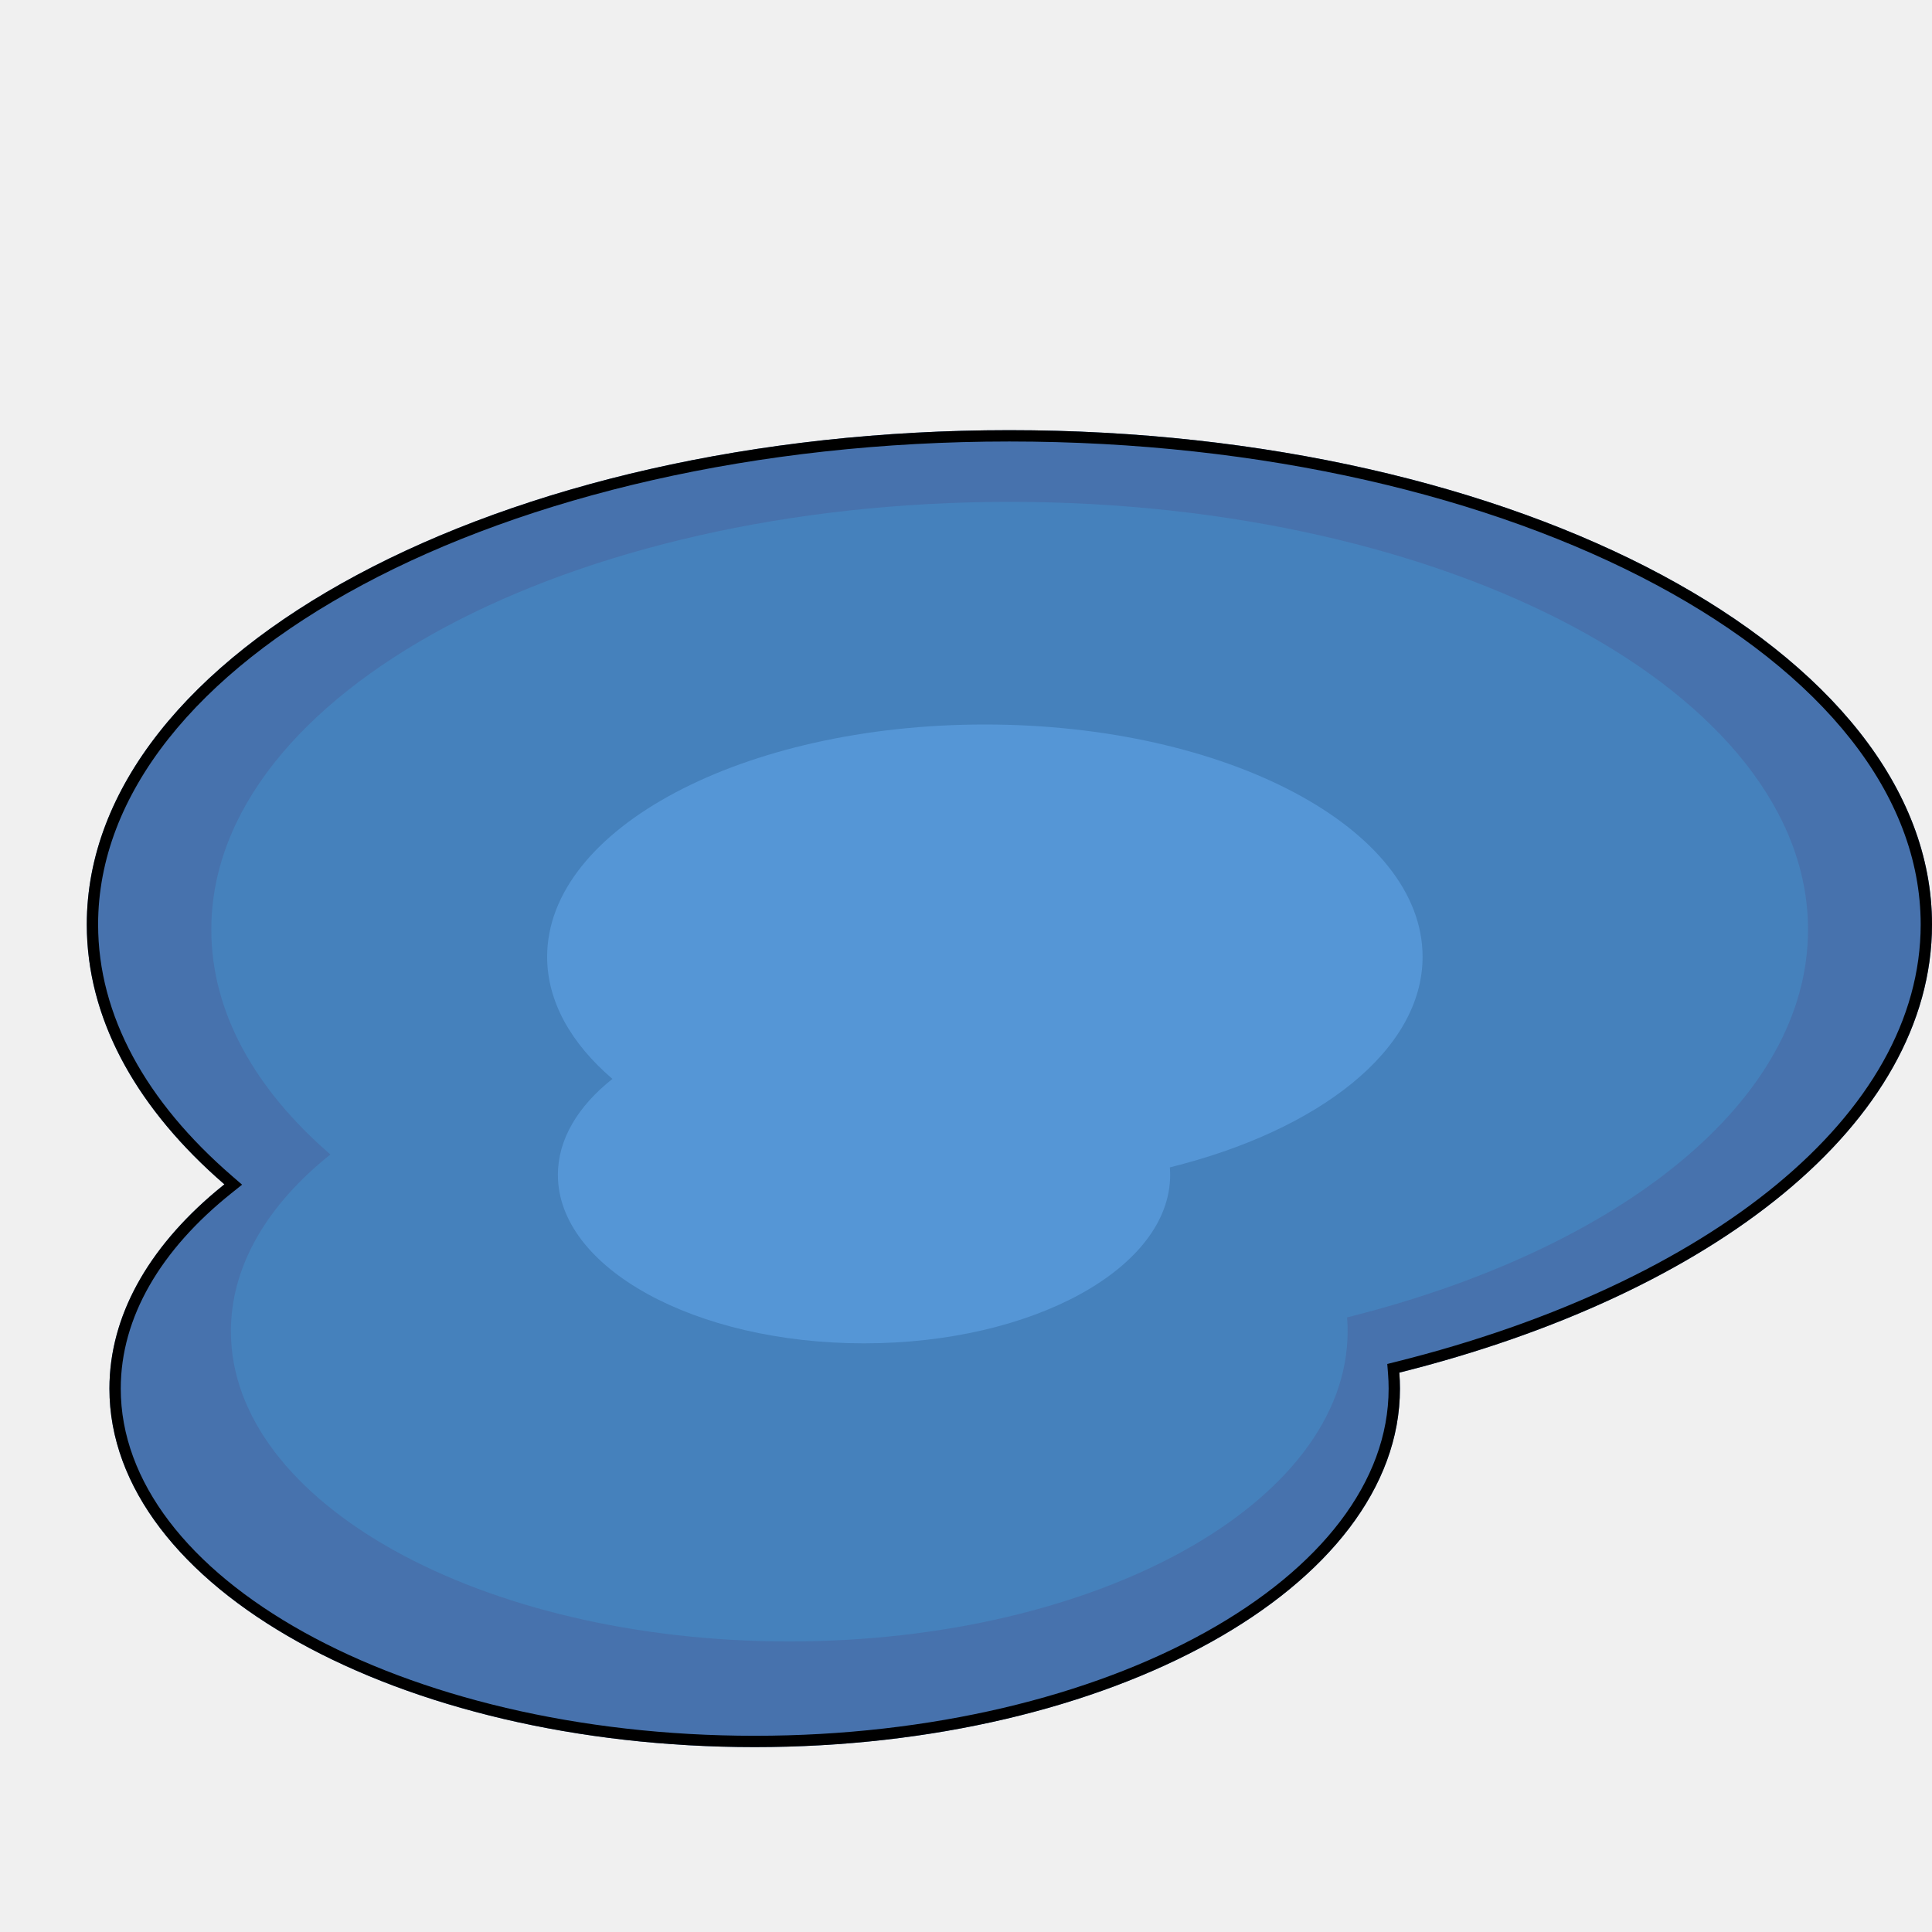
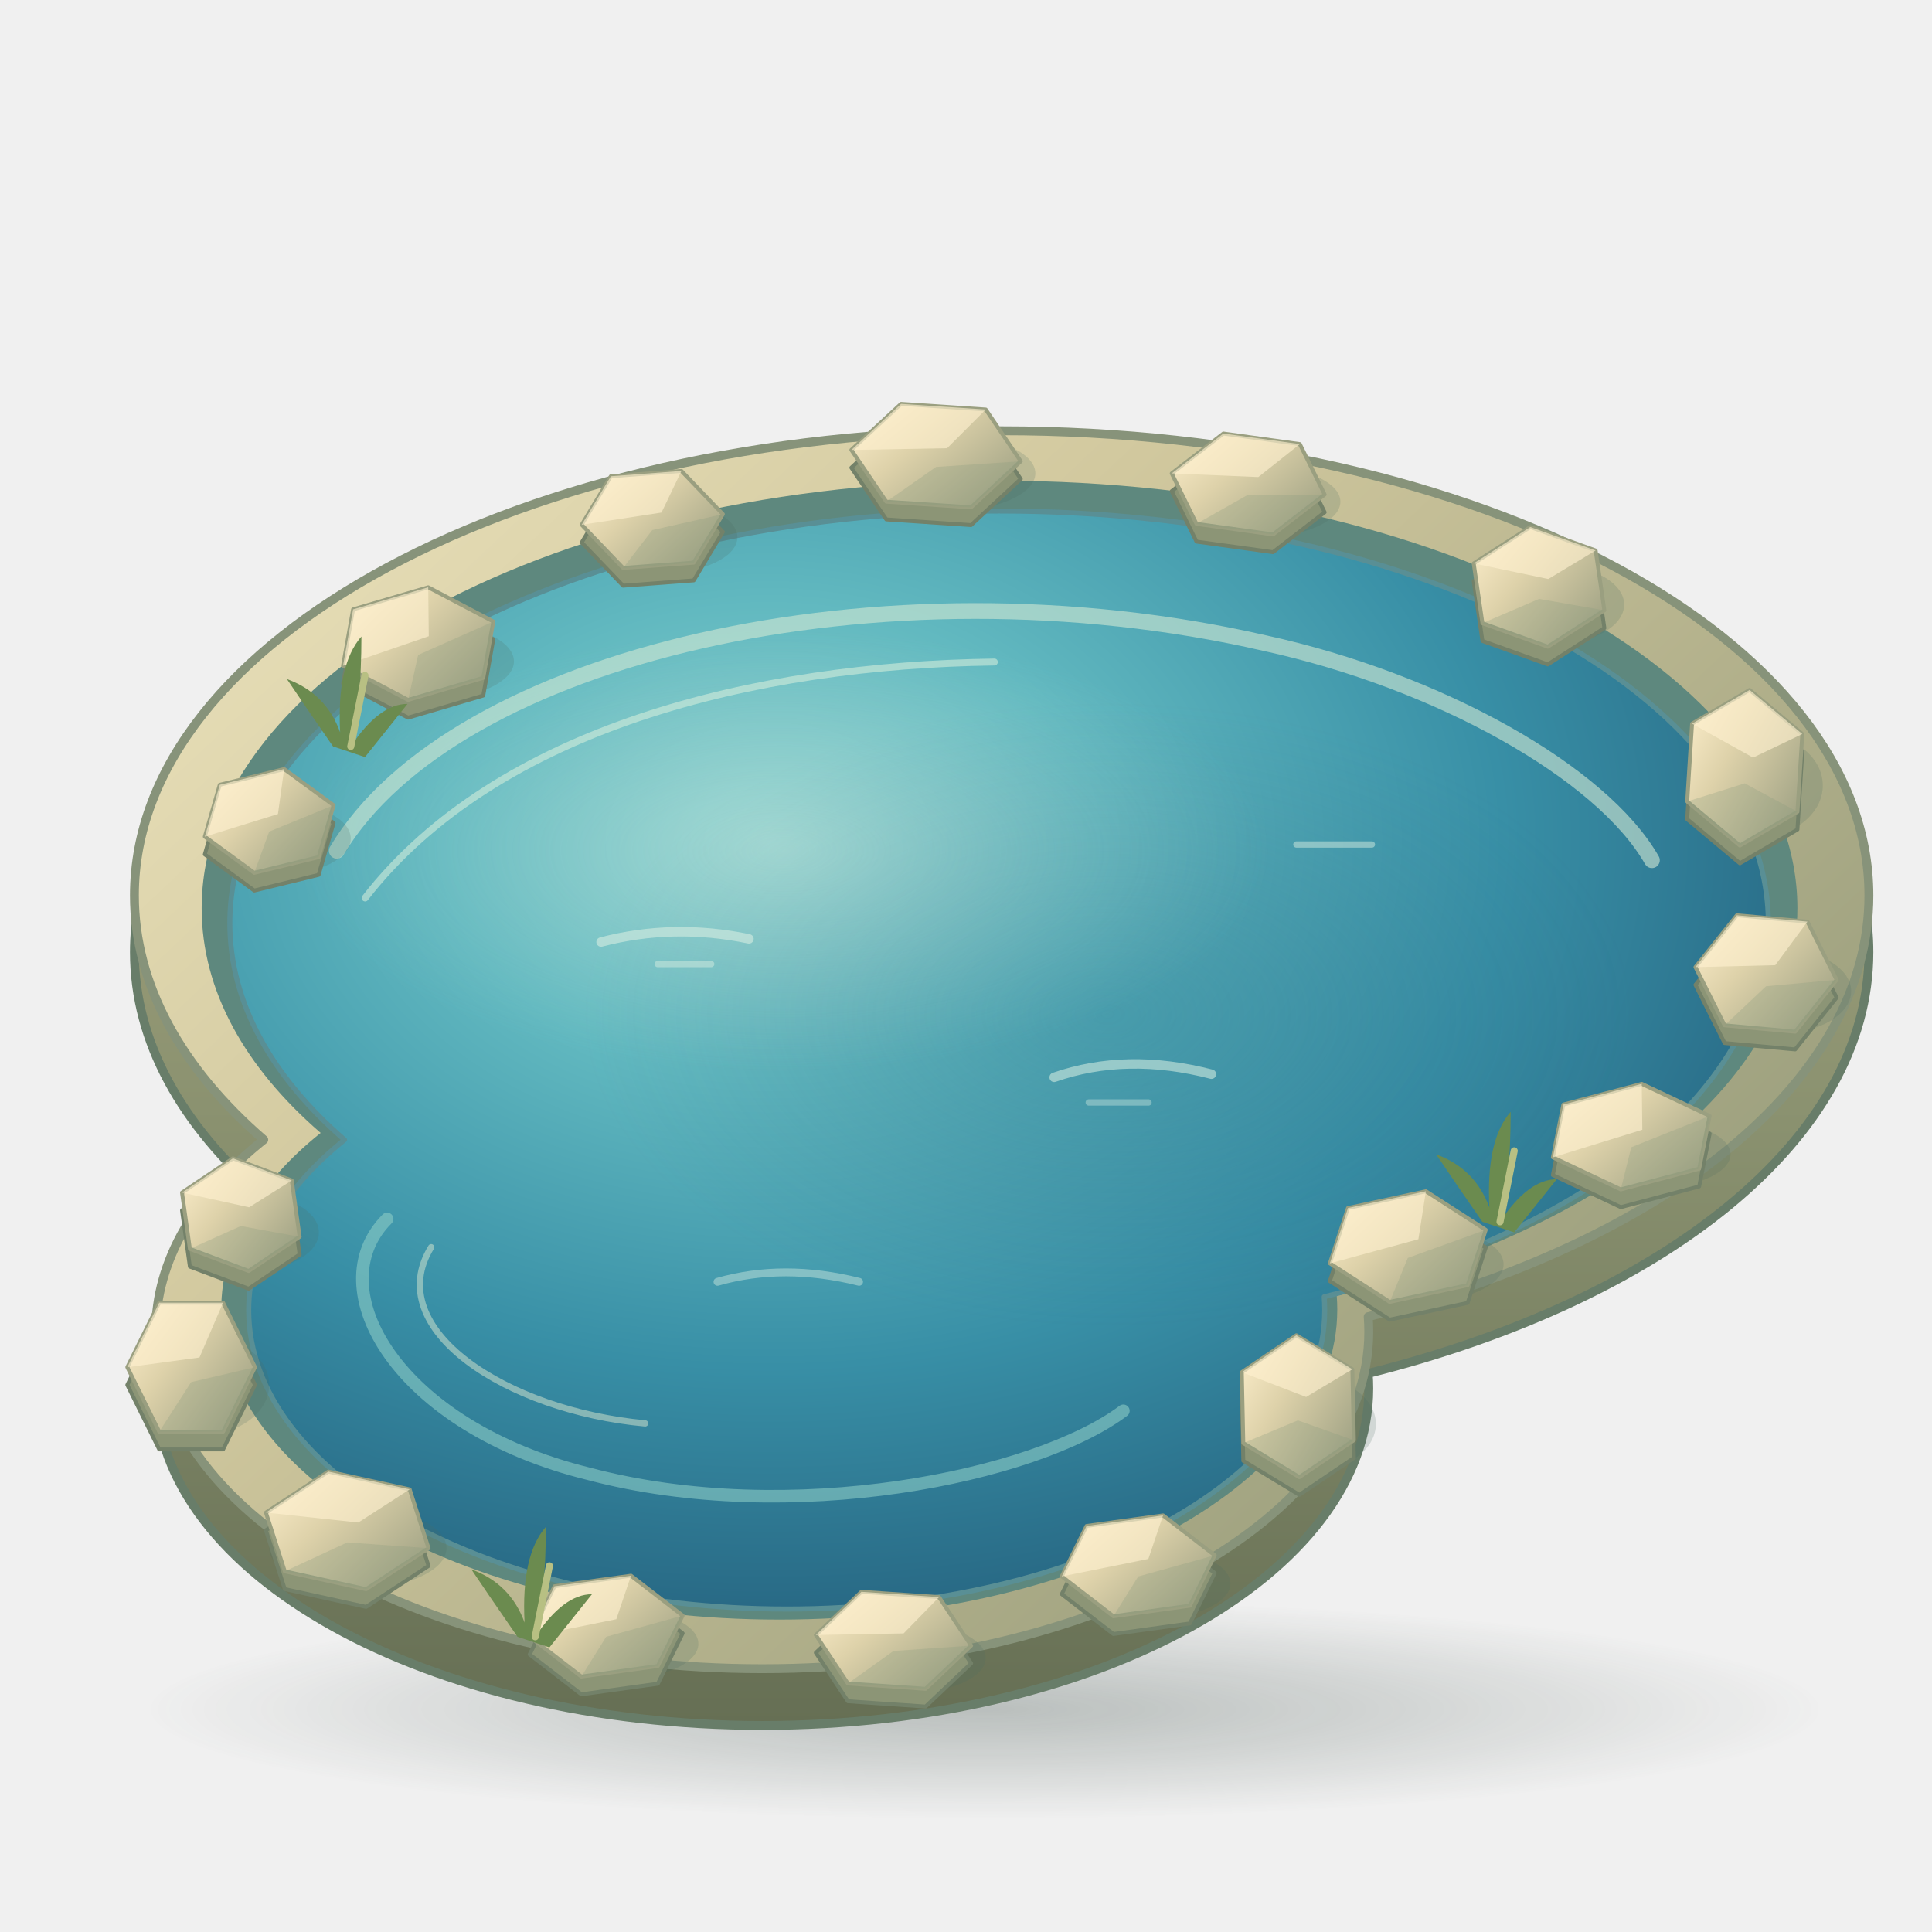
- <svg xmlns="http://www.w3.org/2000/svg" width="512" height="512" viewBox="0 0 512 512" fill="none">
-   <g clip-path="url(#clip0)">
-     <path fill-rule="evenodd" clip-rule="evenodd" d="M370.833 363.76C454.219 342.896 512 297.564 512 245C512 172.651 402.534 114 267.5 114C132.466 114 23 172.651 23 245C23 270.262 36.346 293.854 59.466 313.862C40.258 329.221 29 347.88 29 368C29 420.467 105.559 463 200 463C294.441 463 371 420.467 371 368C371 366.579 370.944 365.166 370.833 363.76Z" fill="#4772AD" />
-     <path fill-rule="evenodd" clip-rule="evenodd" d="M367.642 361.466L370.105 360.85C411.495 350.494 446.344 334.106 470.778 313.953C495.216 293.797 509 270.096 509 245C509 210.466 482.826 178.511 438.971 155.013C395.241 131.583 334.622 117 267.5 117C200.378 117 139.759 131.583 96.029 155.013C52.173 178.511 26 210.466 26 245C26 269.124 38.734 291.953 61.429 311.593L64.155 313.953L61.339 316.205C42.574 331.21 32 349.088 32 368C32 392.649 50.019 415.596 80.542 432.553C110.962 449.453 153.191 460 200 460C246.809 460 289.038 449.453 319.458 432.553C349.981 415.596 368 392.649 368 368C368 366.658 367.947 365.324 367.842 363.997L367.642 361.466ZM370.833 363.76C370.944 365.166 371 366.579 371 368C371 420.467 294.441 463 200 463C105.559 463 29 420.467 29 368C29 348.716 39.342 330.774 57.114 315.793C57.884 315.143 58.668 314.5 59.466 313.862C58.694 313.194 57.933 312.522 57.184 311.847C35.47 292.277 23 269.419 23 245C23 172.651 132.466 114 267.5 114C402.534 114 512 172.651 512 245C512 297.564 454.219 342.896 370.833 363.76Z" fill="black" />
-     <path fill-rule="evenodd" clip-rule="evenodd" d="M356.99 349.125C429.147 331.071 479.146 291.843 479.146 246.358C479.146 183.752 384.422 133 267.573 133C150.724 133 56 183.752 56 246.358C56 268.218 67.548 288.633 87.555 305.946C70.934 319.237 61.192 335.384 61.192 352.794C61.192 398.195 127.441 435 209.163 435C290.886 435 357.135 398.195 357.135 352.794C357.135 351.564 357.086 350.341 356.99 349.125Z" fill="#4581BC" />
-     <path fill-rule="evenodd" clip-rule="evenodd" d="M310.025 309.366C349.587 299.562 377 278.259 377 253.559C377 219.561 325.065 192 261 192C196.935 192 145 219.561 145 253.559C145 265.43 151.332 276.516 162.301 285.918C153.188 293.136 147.847 301.904 147.847 311.358C147.847 336.013 184.169 356 228.975 356C273.782 356 310.104 336.013 310.104 311.358C310.104 310.691 310.078 310.026 310.025 309.366Z" fill="#5596D6" />
-   </g>
+ <svg xmlns="http://www.w3.org/2000/svg" width="512" height="512" viewBox="0 0 512 512" role="img" aria-labelledby="lake-title lake-desc">
  <defs>
-     <clipPath id="clip0">
-       <rect width="512" height="512" fill="white" />
+     <radialGradient id="lake-paint-ground-shadow" cx="50%" cy="50%" r="50%">
+       <stop offset="0%" stop-color="#263a33" stop-opacity="0.27" />
+       <stop offset="55%" stop-color="#263a33" stop-opacity="0.13" />
+       <stop offset="100%" stop-color="#263a33" stop-opacity="0" />
+     </radialGradient>
+     <linearGradient id="lake-paint-shore" x1="0%" y1="0%" x2="100%" y2="75%">
+       <stop offset="0%" stop-color="#eee5bf" stop-opacity="1" />
+       <stop offset="38%" stop-color="#d1c89e" stop-opacity="1" />
+       <stop offset="100%" stop-color="#929878" stop-opacity="1" />
+     </linearGradient>
+     <linearGradient id="lake-paint-bank-side" x1="0%" y1="0%" x2="0%" y2="100%">
+       <stop offset="0%" stop-color="#ada781" stop-opacity="1" />
+       <stop offset="50%" stop-color="#8b9270" stop-opacity="1" />
+       <stop offset="100%" stop-color="#666f54" stop-opacity="1" />
+     </linearGradient>
+     <radialGradient id="lake-paint-water" cx="35%" cy="30%" r="76%">
+       <stop offset="0%" stop-color="#8dd0cd" stop-opacity="1" />
+       <stop offset="28%" stop-color="#62b9c0" stop-opacity="1" />
+       <stop offset="63%" stop-color="#388fa6" stop-opacity="1" />
+       <stop offset="100%" stop-color="#245f7c" stop-opacity="1" />
+     </radialGradient>
+     <radialGradient id="lake-paint-water-depth" cx="50%" cy="50%" r="50%">
+       <stop offset="0%" stop-color="#2c7c94" stop-opacity="0.38" />
+       <stop offset="70%" stop-color="#28667f" stop-opacity="0.1" />
+       <stop offset="100%" stop-color="#26647d" stop-opacity="0" />
+     </radialGradient>
+     <radialGradient id="lake-paint-water-shine" cx="50%" cy="50%" r="50%">
+       <stop offset="0%" stop-color="#d0ebe0" stop-opacity="0.35" />
+       <stop offset="100%" stop-color="#bbdfd5" stop-opacity="0" />
+     </radialGradient>
+     <linearGradient id="lake-paint-limestone" x1="0%" y1="0%" x2="100%" y2="75%">
+       <stop offset="0%" stop-color="#fff0cd" stop-opacity="1" />
+       <stop offset="43%" stop-color="#ded2aa" stop-opacity="1" />
+       <stop offset="100%" stop-color="#a2a486" stop-opacity="1" />
+     </linearGradient>
+     <clipPath id="lake-clip-water-clip">
+       <path d="M370.833 363.76C454.219 342.896 512 297.564 512 245C512 172.651 402.534 114 267.5 114C132.466 114 23 172.651 23 245C23 270.262 36.346 293.854 59.466 313.862C40.258 329.221 29 347.88 29 368C29 420.467 105.559 463 200 463C294.441 463 371 420.467 371 368C371 366.579 370.944 365.166 370.833 363.76Z" fill="white" />
    </clipPath>
  </defs>
+   <g id="lake-shadow">
+     <ellipse cx="261" cy="453" rx="221" ry="29" fill="url(#lake-paint-ground-shadow)" />
+   </g>
+   <g id="lake-lake">
+     <g transform="translate(14 7) scale(.94)">
+       <path d="M370.833 363.76C454.219 342.896 512 297.564 512 245C512 172.651 402.534 114 267.5 114C132.466 114 23 172.651 23 245C23 270.262 36.346 293.854 59.466 313.862C40.258 329.221 29 347.88 29 368C29 420.467 105.559 463 200 463C294.441 463 371 420.467 371 368C371 366.579 370.944 365.166 370.833 363.76Z" fill="url(#lake-paint-bank-side)" stroke="#687d69" stroke-width="2.5" stroke-linejoin="round" stroke-linecap="round" transform="translate(0 16)" />
+       <path d="M370.833 363.76C454.219 342.896 512 297.564 512 245C512 172.651 402.534 114 267.5 114C132.466 114 23 172.651 23 245C23 270.262 36.346 293.854 59.466 313.862C40.258 329.221 29 347.88 29 368C29 420.467 105.559 463 200 463C294.441 463 371 420.467 371 368C371 366.579 370.944 365.166 370.833 363.76Z" fill="url(#lake-paint-shore)" stroke="#87937a" stroke-width="2.5" stroke-linejoin="round" stroke-linecap="round" />
+       <path d="M370.833 363.76C454.219 342.896 512 297.564 512 245C512 172.651 402.534 114 267.5 114C132.466 114 23 172.651 23 245C23 270.262 36.346 293.854 59.466 313.862C40.258 329.221 29 347.88 29 368C29 420.467 105.559 463 200 463C294.441 463 371 420.467 371 368C371 366.579 370.944 365.166 370.833 363.76Z" fill="#5e887e" transform="translate(20.8 23.2) scale(.92)" />
+       <path d="M370.833 363.76C454.219 342.896 512 297.564 512 245C512 172.651 402.534 114 267.5 114C132.466 114 23 172.651 23 245C23 270.262 36.346 293.854 59.466 313.862C40.258 329.221 29 347.88 29 368C29 420.467 105.559 463 200 463C294.441 463 371 420.467 371 368C371 366.579 370.944 365.166 370.833 363.76Z" fill="url(#lake-paint-water)" stroke="#598f95" stroke-width="1.6" stroke-linejoin="round" stroke-linecap="round" transform="translate(29.5 35.5) scale(.887)" />
+       <g transform="translate(29.5 35.5) scale(.887)" clip-path="url(#lake-clip-water-clip)">
+         <ellipse cx="302" cy="274" rx="166" ry="99" fill="url(#lake-paint-water-depth)" />
+         <ellipse cx="199" cy="222" rx="154" ry="70" fill="url(#lake-paint-water-shine)" />
+         <path d="M57 222 C94 160 230 128 352 156 C407 168 459 197 475 225" fill="none" stroke="#d3e9d3" stroke-width="5" stroke-linejoin="round" stroke-linecap="round" opacity=".59" />
+         <path d="M66 237 C108 183 190 163 266 162" fill="none" stroke="#daf1dd" stroke-width="2.2" stroke-linejoin="round" stroke-linecap="round" opacity=".55" />
+         <path d="M73 339 C51 361 76 405 137 420 C201 437 279 421 307 400" fill="none" stroke="#8bcbc5" stroke-width="4" stroke-linejoin="round" stroke-linecap="round" opacity=".6" />
+         <path d="M87 348 C71 374 111 400 155 404" fill="none" stroke="#e2ecd2" stroke-width="2" stroke-linejoin="round" stroke-linecap="round" opacity=".48" />
+         <path d="M141 251 Q164 245 188 250" fill="none" stroke="#d3ece0" stroke-width="3" stroke-linejoin="round" stroke-linecap="round" opacity="0.62" />
+         <path d="M159 258 L176 258" fill="none" stroke="#d3ece0" stroke-width="2" stroke-linejoin="round" stroke-linecap="round" opacity="0.5" />
+         <path d="M285 294 Q308 286 335 293" fill="none" stroke="#d3ece0" stroke-width="3" stroke-linejoin="round" stroke-linecap="round" opacity="0.58" />
+         <path d="M296 302 L315 302" fill="none" stroke="#d3ece0" stroke-width="2" stroke-linejoin="round" stroke-linecap="round" opacity="0.4" />
+         <path d="M178 359 Q199 353 223 359" fill="none" stroke="#d3ece0" stroke-width="2.5" stroke-linejoin="round" stroke-linecap="round" opacity="0.45" />
+         <path d="M362 220 L386 220" fill="none" stroke="#d3ece0" stroke-width="2" stroke-linejoin="round" stroke-linecap="round" opacity="0.5" />
+       </g>
+       <ellipse cx="64" cy="229" rx="20" ry="10.05" fill="#4b6b5e" opacity=".19" />
+       <path d="M79.151 224.567 L74.938 239.194 L56.787 243.627 L42.849 233.433 L47.062 218.806 L65.213 214.373 Z" fill="#8c9576" stroke="#738169" stroke-width="1.1" stroke-linejoin="round" stroke-linecap="round" />
+       <path d="M79.151 219.567 L74.938 234.194 L56.787 238.627 L42.849 228.433 L47.062 213.806 L65.213 209.373 Z" fill="url(#lake-paint-limestone)" stroke="#9a9f80" stroke-width="1.1" stroke-linejoin="round" stroke-linecap="round" />
+       <path d="M42.849 228.433 L47.062 213.806 L65.213 209.373 L63.47 222.05 Z" fill="#fff1d0" opacity=".63" />
+       <path d="M79.151 219.567 L74.938 234.194 L56.787 238.627 L61 227 Z" fill="#899a7c" opacity=".28" />
+       <ellipse cx="106" cy="179" rx="24" ry="10.72" fill="#4b6b5e" opacity=".19" />
+       <path d="M124.184 172.769 L121.349 188.647 L100.164 194.878 L81.816 185.231 L84.651 169.353 L105.836 163.122 Z" fill="#8c9576" stroke="#738169" stroke-width="1.1" stroke-linejoin="round" stroke-linecap="round" />
+       <path d="M124.184 167.769 L121.349 183.647 L100.164 189.878 L81.816 180.231 L84.651 164.353 L105.836 158.122 Z" fill="url(#lake-paint-limestone)" stroke="#9a9f80" stroke-width="1.1" stroke-linejoin="round" stroke-linecap="round" />
+       <path d="M81.816 180.231 L84.651 164.353 L105.836 158.122 L105.99 171.92 Z" fill="#fff1d0" opacity=".63" />
+       <path d="M124.184 167.769 L121.349 183.647 L100.164 189.878 L103 177.2 Z" fill="#899a7c" opacity=".28" />
+       <ellipse cx="172" cy="144" rx="21" ry="10.05" fill="#4b6b5e" opacity=".19" />
+       <path d="M188.9 142.502 L180.679 156.177 L160.779 157.674 L149.1 145.498 L157.321 131.823 L177.221 130.326 Z" fill="#8c9576" stroke="#738169" stroke-width="1.1" stroke-linejoin="round" stroke-linecap="round" />
+       <path d="M188.9 137.502 L180.679 151.177 L160.779 152.674 L149.1 140.498 L157.321 126.823 L177.221 125.326 Z" fill="url(#lake-paint-limestone)" stroke="#9a9f80" stroke-width="1.1" stroke-linejoin="round" stroke-linecap="round" />
+       <path d="M149.1 140.498 L157.321 126.823 L177.221 125.326 L171.6 137.05 Z" fill="#fff1d0" opacity=".63" />
+       <path d="M188.9 137.502 L180.679 151.177 L160.779 152.674 L169 142 Z" fill="#899a7c" opacity=".28" />
+       <ellipse cx="252" cy="126" rx="25" ry="10.72" fill="#4b6b5e" opacity=".19" />
+       <path d="M272.88 127.597 L258.865 140.586 L234.985 138.989 L225.12 124.403 L239.135 111.414 L263.015 113.011 Z" fill="#8c9576" stroke="#738169" stroke-width="1.1" stroke-linejoin="round" stroke-linecap="round" />
+       <path d="M272.88 122.597 L258.865 135.586 L234.985 133.989 L225.12 119.403 L239.135 106.414 L263.015 108.011 Z" fill="url(#lake-paint-limestone)" stroke="#9a9f80" stroke-width="1.1" stroke-linejoin="round" stroke-linecap="round" />
+       <path d="M225.12 119.403 L239.135 106.414 L263.015 108.011 L252.12 118.92 Z" fill="#fff1d0" opacity=".63" />
+       <path d="M272.88 122.597 L258.865 135.586 L234.985 133.989 L249 124.2 Z" fill="#899a7c" opacity=".28" />
+       <ellipse cx="340" cy="134" rx="23" ry="10.05" fill="#4b6b5e" opacity=".19" />
+       <path d="M358.561 136.98 L343.996 148.221 L322.434 145.241 L315.439 131.02 L330.004 119.779 L351.566 122.759 Z" fill="#8c9576" stroke="#738169" stroke-width="1.1" stroke-linejoin="round" stroke-linecap="round" />
+       <path d="M358.561 131.98 L343.996 143.221 L322.434 140.241 L315.439 126.02 L330.004 114.779 L351.566 117.759 Z" fill="url(#lake-paint-limestone)" stroke="#9a9f80" stroke-width="1.1" stroke-linejoin="round" stroke-linecap="round" />
+       <path d="M315.439 126.02 L330.004 114.779 L351.566 117.759 L339.86 127.05 Z" fill="#fff1d0" opacity=".63" />
+       <path d="M358.561 131.98 L343.996 143.221 L322.434 140.241 L337 132 Z" fill="#899a7c" opacity=".28" />
+       <ellipse cx="422" cy="163" rx="21" ry="11.39" fill="#4b6b5e" opacity=".19" />
+       <path d="M437.421 169.62 L421.466 179.87 L403.044 173.25 L400.579 156.38 L416.534 146.13 L434.956 152.75 Z" fill="#8c9576" stroke="#738169" stroke-width="1.1" stroke-linejoin="round" stroke-linecap="round" />
+       <path d="M437.421 164.62 L421.466 174.87 L403.044 168.25 L400.579 151.38 L416.534 141.13 L434.956 147.75 Z" fill="url(#lake-paint-limestone)" stroke="#9a9f80" stroke-width="1.1" stroke-linejoin="round" stroke-linecap="round" />
+       <path d="M400.579 151.38 L416.534 141.13 L434.956 147.75 L421.6 155.79 Z" fill="#fff1d0" opacity=".63" />
+       <path d="M437.421 164.62 L421.466 174.87 L403.044 168.25 L419 161.4 Z" fill="#899a7c" opacity=".28" />
+       <ellipse cx="480" cy="214" rx="19" ry="14.74" fill="#4b6b5e" opacity=".19" />
+       <path d="M491.856 226.422 L475.626 235.936 L460.77 223.514 L462.144 201.578 L478.374 192.064 L493.23 204.486 Z" fill="#8c9576" stroke="#738169" stroke-width="1.1" stroke-linejoin="round" stroke-linecap="round" />
+       <path d="M491.856 221.422 L475.626 230.936 L460.77 218.514 L462.144 196.578 L478.374 187.064 L493.23 199.486 Z" fill="url(#lake-paint-limestone)" stroke="#9a9f80" stroke-width="1.1" stroke-linejoin="round" stroke-linecap="round" />
+       <path d="M462.144 196.578 L478.374 187.064 L493.23 199.486 L479.34 206.14 Z" fill="#fff1d0" opacity=".63" />
+       <path d="M491.856 221.422 L475.626 230.936 L460.77 218.514 L477 213.4 Z" fill="#899a7c" opacity=".28" />
+       <ellipse cx="486" cy="272" rx="21" ry="12.06" fill="#4b6b5e" opacity=".19" />
+       <path d="M502.9 273.797 L491.221 288.409 L471.321 286.612 L463.1 270.203 L474.779 255.591 L494.679 257.388 Z" fill="#8c9576" stroke="#738169" stroke-width="1.1" stroke-linejoin="round" stroke-linecap="round" />
+       <path d="M502.9 268.797 L491.221 283.409 L471.321 281.612 L463.1 265.203 L474.779 250.591 L494.679 252.388 Z" fill="url(#lake-paint-limestone)" stroke="#9a9f80" stroke-width="1.1" stroke-linejoin="round" stroke-linecap="round" />
+       <path d="M463.1 265.203 L474.779 250.591 L494.679 252.388 L485.6 264.66 Z" fill="#fff1d0" opacity=".63" />
+       <path d="M502.9 268.797 L491.221 283.409 L471.321 281.612 L483 270.6 Z" fill="#899a7c" opacity=".28" />
+       <ellipse cx="448" cy="318" rx="25" ry="10.05" fill="#4b6b5e" opacity=".19" />
+       <path d="M467.105 312.159 L464.147 327.044 L442.041 332.886 L422.895 323.841 L425.853 308.956 L447.959 303.114 Z" fill="#8c9576" stroke="#738169" stroke-width="1.1" stroke-linejoin="round" stroke-linecap="round" />
+       <path d="M467.105 307.159 L464.147 322.044 L442.041 327.886 L422.895 318.841 L425.853 303.956 L447.959 298.114 Z" fill="url(#lake-paint-limestone)" stroke="#9a9f80" stroke-width="1.1" stroke-linejoin="round" stroke-linecap="round" />
+       <path d="M422.895 318.841 L425.853 303.956 L447.959 298.114 L448.12 311.05 Z" fill="#fff1d0" opacity=".63" />
+       <path d="M467.105 307.159 L464.147 322.044 L442.041 327.886 L445 316 Z" fill="#899a7c" opacity=".28" />
+       <ellipse cx="385" cy="349" rx="24" ry="10.72" fill="#4b6b5e" opacity=".19" />
+       <path d="M403.973 344.272 L398.873 359.873 L376.9 364.602 L360.027 353.728 L365.127 338.127 L387.1 333.398 Z" fill="#8c9576" stroke="#738169" stroke-width="1.1" stroke-linejoin="round" stroke-linecap="round" />
+       <path d="M403.973 339.272 L398.873 354.873 L376.9 359.602 L360.027 348.728 L365.127 333.127 L387.1 328.398 Z" fill="url(#lake-paint-limestone)" stroke="#9a9f80" stroke-width="1.1" stroke-linejoin="round" stroke-linecap="round" />
+       <path d="M360.027 348.728 L365.127 333.127 L387.1 328.398 L384.99 341.92 Z" fill="#fff1d0" opacity=".63" />
+       <path d="M403.973 339.272 L398.873 354.873 L376.9 359.602 L382 347.2 Z" fill="#899a7c" opacity=".28" />
+       <ellipse cx="354" cy="394" rx="19" ry="13.4" fill="#4b6b5e" opacity=".19" />
+       <path d="M366.796 403.589 L351.425 413.994 L335.628 404.406 L335.204 384.411 L350.575 374.006 L366.372 383.594 Z" fill="#8c9576" stroke="#738169" stroke-width="1.1" stroke-linejoin="round" stroke-linecap="round" />
+       <path d="M366.796 398.589 L351.425 408.994 L335.628 399.406 L335.204 379.411 L350.575 369.006 L366.372 378.594 Z" fill="url(#lake-paint-limestone)" stroke="#9a9f80" stroke-width="1.1" stroke-linejoin="round" stroke-linecap="round" />
+       <path d="M335.204 379.411 L350.575 369.006 L366.372 378.594 L353.34 386.4 Z" fill="#fff1d0" opacity=".63" />
+       <path d="M366.796 398.589 L351.425 408.994 L335.628 399.406 L351 393 Z" fill="#899a7c" opacity=".28" />
+       <ellipse cx="309" cy="439" rx="23" ry="10.05" fill="#4b6b5e" opacity=".19" />
+       <path d="M327.561 436.02 L320.566 450.241 L299.004 453.221 L284.439 441.98 L291.434 427.759 L312.996 424.779 Z" fill="#8c9576" stroke="#738169" stroke-width="1.1" stroke-linejoin="round" stroke-linecap="round" />
+       <path d="M327.561 431.02 L320.566 445.241 L299.004 448.221 L284.439 436.98 L291.434 422.759 L312.996 419.779 Z" fill="url(#lake-paint-limestone)" stroke="#9a9f80" stroke-width="1.1" stroke-linejoin="round" stroke-linecap="round" />
+       <path d="M284.439 436.98 L291.434 422.759 L312.996 419.779 L308.86 432.05 Z" fill="#fff1d0" opacity=".63" />
+       <path d="M327.561 431.02 L320.566 445.241 L299.004 448.221 L306 437 Z" fill="#899a7c" opacity=".28" />
+       <ellipse cx="240" cy="460" rx="23" ry="10.05" fill="#4b6b5e" opacity=".19" />
+       <path d="M258.89 461.498 L246.043 473.674 L224.153 472.177 L215.11 458.502 L227.957 446.326 L249.847 447.823 Z" fill="#8c9576" stroke="#738169" stroke-width="1.1" stroke-linejoin="round" stroke-linecap="round" />
+       <path d="M258.89 456.498 L246.043 468.674 L224.153 467.177 L215.11 453.502 L227.957 441.326 L249.847 442.823 Z" fill="url(#lake-paint-limestone)" stroke="#9a9f80" stroke-width="1.1" stroke-linejoin="round" stroke-linecap="round" />
+       <path d="M215.11 453.502 L227.957 441.326 L249.847 442.823 L239.86 453.05 Z" fill="#fff1d0" opacity=".63" />
+       <path d="M258.89 456.498 L246.043 468.674 L224.153 467.177 L237 458 Z" fill="#899a7c" opacity=".28" />
+       <ellipse cx="159" cy="456" rx="23" ry="10.05" fill="#4b6b5e" opacity=".19" />
+       <path d="M177.561 453.02 L170.566 467.241 L149.004 470.221 L134.439 458.98 L141.434 444.759 L162.996 441.779 Z" fill="#8c9576" stroke="#738169" stroke-width="1.1" stroke-linejoin="round" stroke-linecap="round" />
+       <path d="M177.561 448.02 L170.566 462.241 L149.004 465.221 L134.439 453.98 L141.434 439.759 L162.996 436.779 Z" fill="url(#lake-paint-limestone)" stroke="#9a9f80" stroke-width="1.1" stroke-linejoin="round" stroke-linecap="round" />
+       <path d="M134.439 453.98 L141.434 439.759 L162.996 436.779 L158.86 449.05 Z" fill="#fff1d0" opacity=".63" />
+       <path d="M177.561 448.02 L170.566 462.241 L149.004 465.221 L156 454 Z" fill="#899a7c" opacity=".28" />
+       <ellipse cx="86" cy="429" rx="25" ry="11.39" fill="#4b6b5e" opacity=".19" />
+       <path d="M105.928 434.024 L88.322 445.577 L65.394 440.553 L60.072 423.976 L77.678 412.423 L100.606 417.447 Z" fill="#8c9576" stroke="#738169" stroke-width="1.1" stroke-linejoin="round" stroke-linecap="round" />
+       <path d="M105.928 429.024 L88.322 440.577 L65.394 435.553 L60.072 418.976 L77.678 407.423 L100.606 412.447 Z" fill="url(#lake-paint-limestone)" stroke="#9a9f80" stroke-width="1.1" stroke-linejoin="round" stroke-linecap="round" />
+       <path d="M60.072 418.976 L77.678 407.423 L100.606 412.447 L86.12 421.79 Z" fill="#fff1d0" opacity=".63" />
+       <path d="M105.928 429.024 L88.322 440.577 L65.394 435.553 L83 427.4 Z" fill="#899a7c" opacity=".28" />
+       <ellipse cx="42" cy="383" rx="19" ry="14.07" fill="#4b6b5e" opacity=".19" />
+       <path d="M57 383 L48 401.187 L30 401.187 L21 383 L30 364.813 L48 364.813 Z" fill="#8c9576" stroke="#738169" stroke-width="1.1" stroke-linejoin="round" stroke-linecap="round" />
+       <path d="M57 378 L48 396.187 L30 396.187 L21 378 L30 359.813 L48 359.813 Z" fill="url(#lake-paint-limestone)" stroke="#9a9f80" stroke-width="1.1" stroke-linejoin="round" stroke-linecap="round" />
+       <path d="M21 378 L30 359.813 L48 359.813 L41.34 375.27 Z" fill="#fff1d0" opacity=".63" />
+       <path d="M57 378 L48 396.187 L30 396.187 L39 382.2 Z" fill="#899a7c" opacity=".28" />
+       <ellipse cx="56" cy="340" rx="19" ry="10.72" fill="#4b6b5e" opacity=".19" />
+       <path d="M69.579 346.231 L55.219 355.878 L38.64 349.647 L36.421 333.769 L50.781 324.122 L67.36 330.353 Z" fill="#8c9576" stroke="#738169" stroke-width="1.1" stroke-linejoin="round" stroke-linecap="round" />
+       <path d="M69.579 341.231 L55.219 350.878 L38.64 344.647 L36.421 328.769 L50.781 319.122 L67.36 325.353 Z" fill="url(#lake-paint-limestone)" stroke="#9a9f80" stroke-width="1.1" stroke-linejoin="round" stroke-linecap="round" />
+       <path d="M36.421 328.769 L50.781 319.122 L67.36 325.353 L55.34 332.92 Z" fill="#fff1d0" opacity=".63" />
+       <path d="M69.579 341.231 L55.219 350.878 L38.64 344.647 L53 338.2 Z" fill="#899a7c" opacity=".28" />
+       <path d="M79 203 Q70 190 66 184 Q77 188 81 199 Q80 180 87 172 Q87 191 84 203 Q92 191 100 191 Q92 201 88 206 Z" fill="#6b8b4f" />
+       <path d="M84 203 L88 183" fill="none" stroke="#b8c083" stroke-width="2" stroke-linecap="round" />
+       <path d="M403 337 Q394 324 390 318 Q401 322 405 333 Q404 314 411 306 Q411 325 408 337 Q416 325 424 325 Q416 335 412 340 Z" fill="#6b8b4f" />
+       <path d="M408 337 L412 317" fill="none" stroke="#b8c083" stroke-width="2" stroke-linecap="round" />
+       <path d="M131 454 Q122 441 118 435 Q129 439 133 450 Q132 431 139 423 Q139 442 136 454 Q144 442 152 442 Q144 452 140 457 Z" fill="#6b8b4f" />
+       <path d="M136 454 L140 434" fill="none" stroke="#b8c083" stroke-width="2" stroke-linecap="round" />
+     </g>
+   </g>
</svg>
